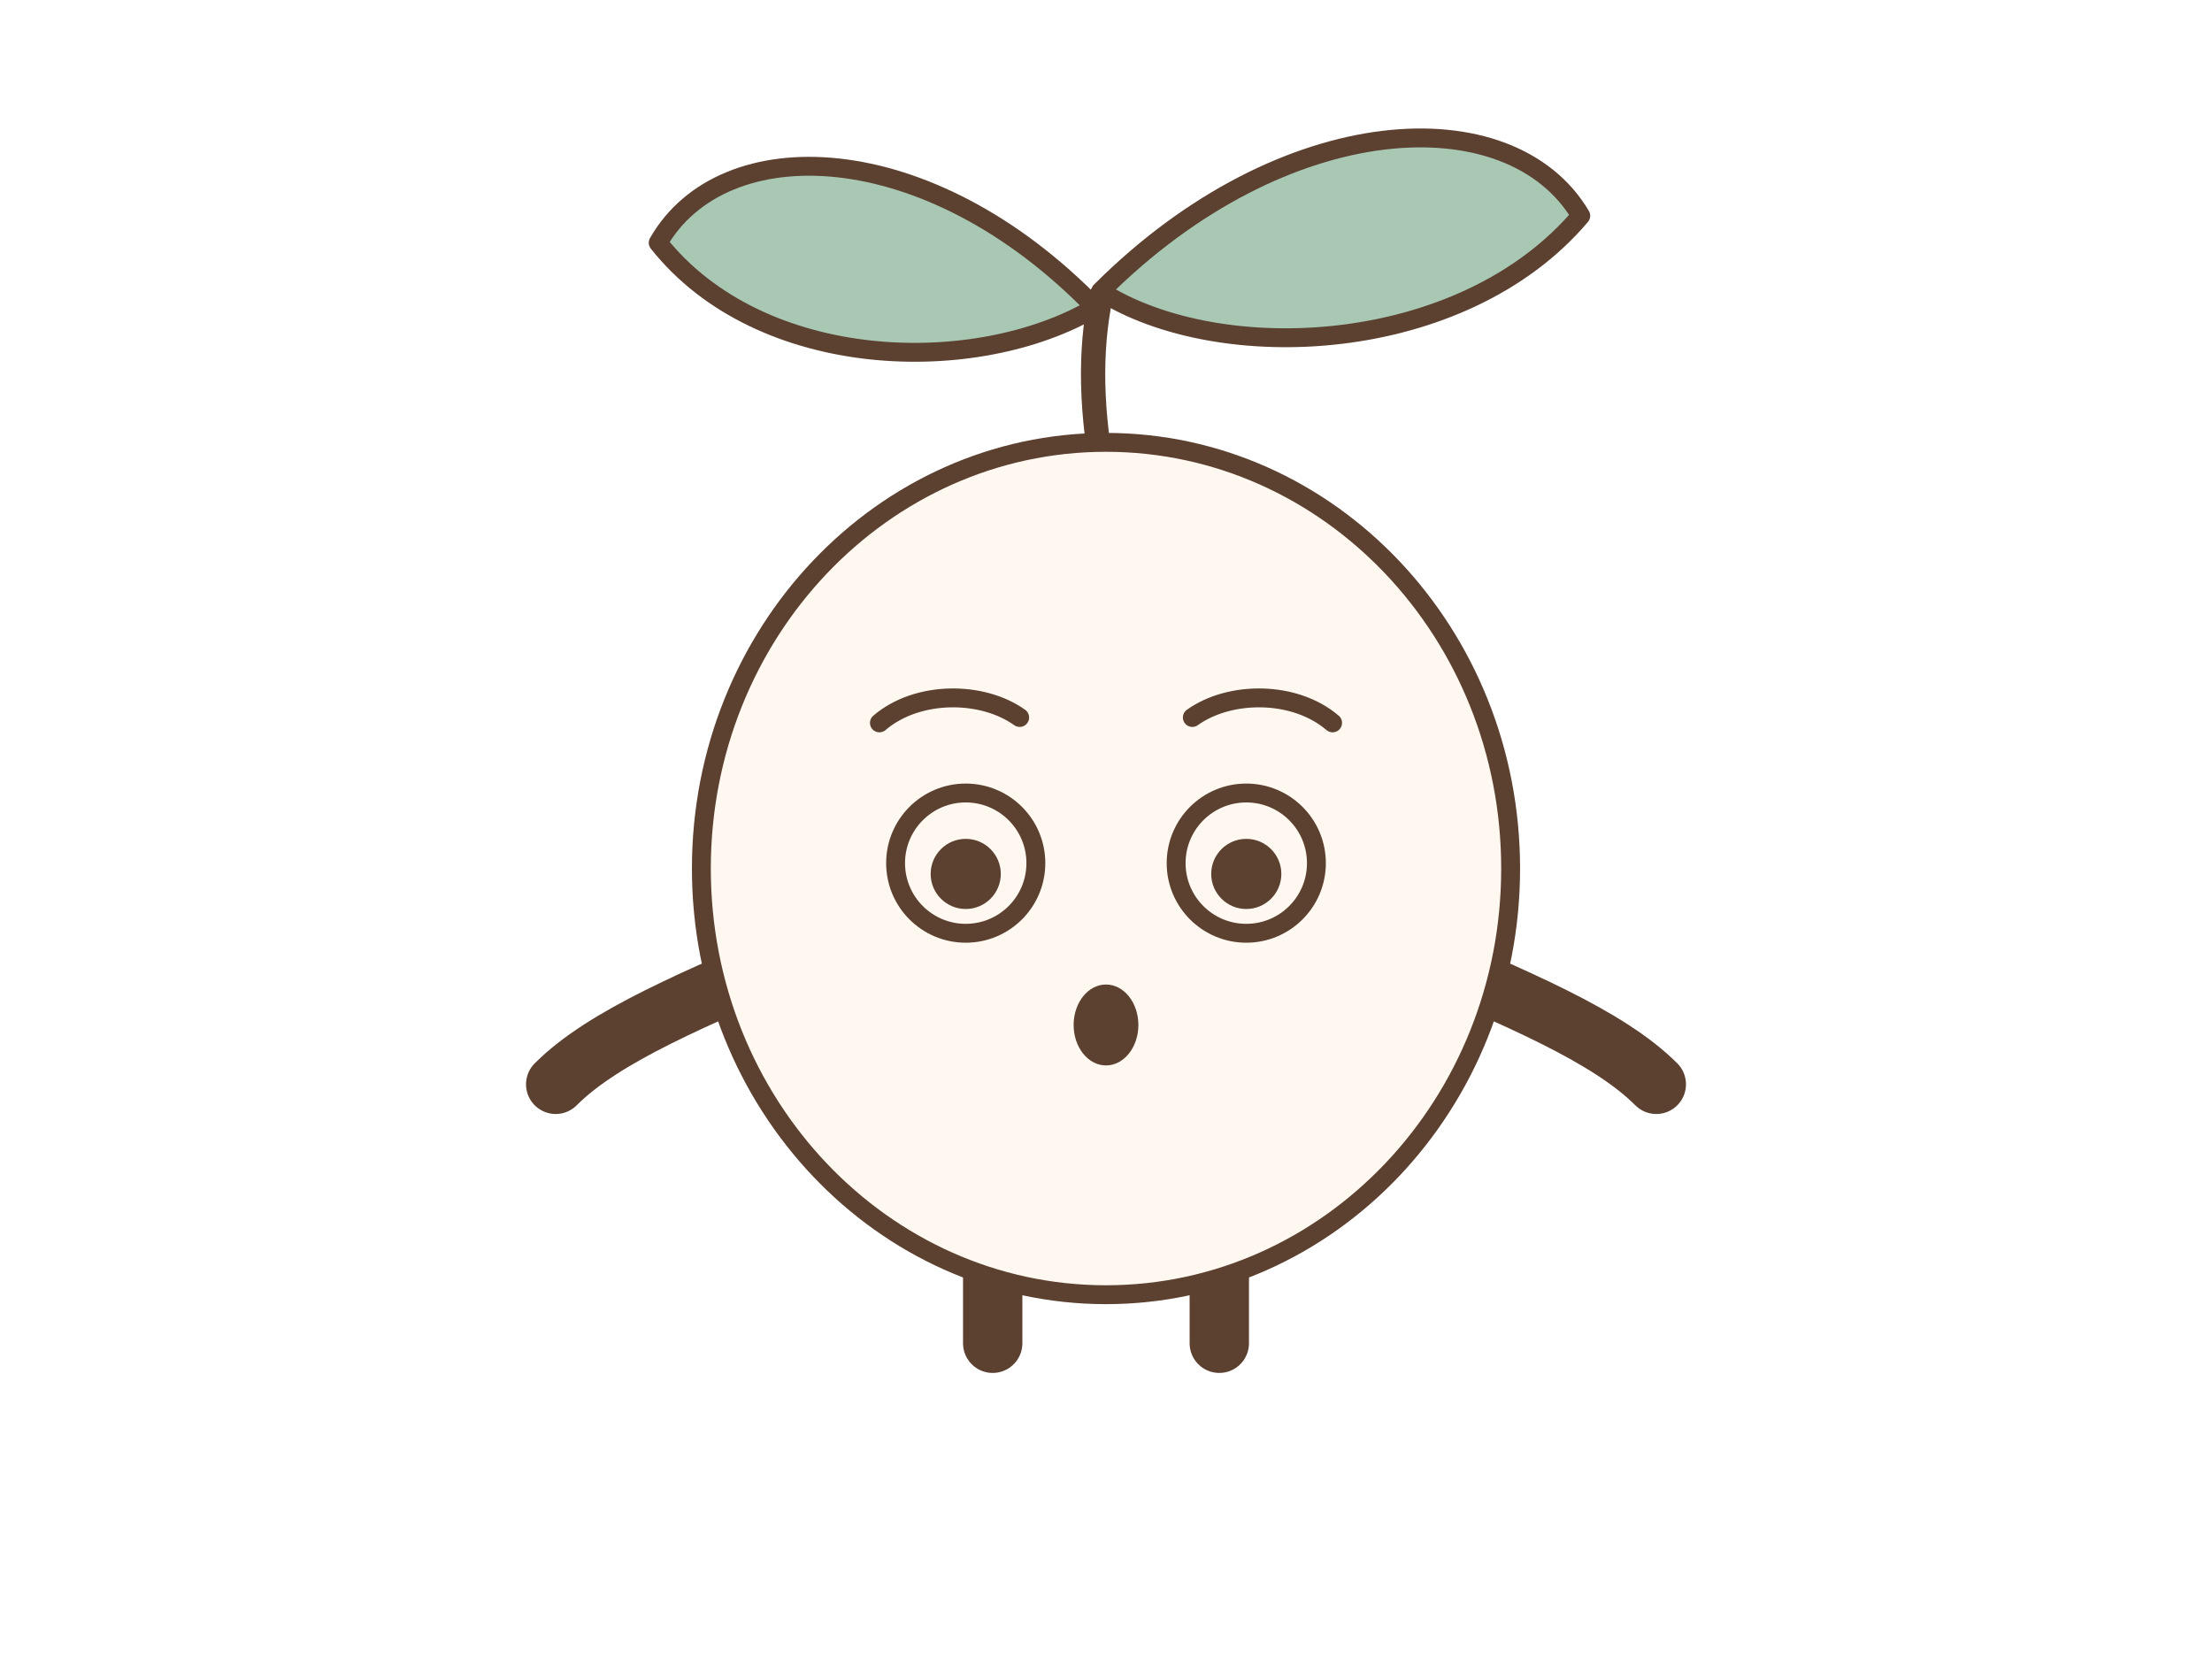
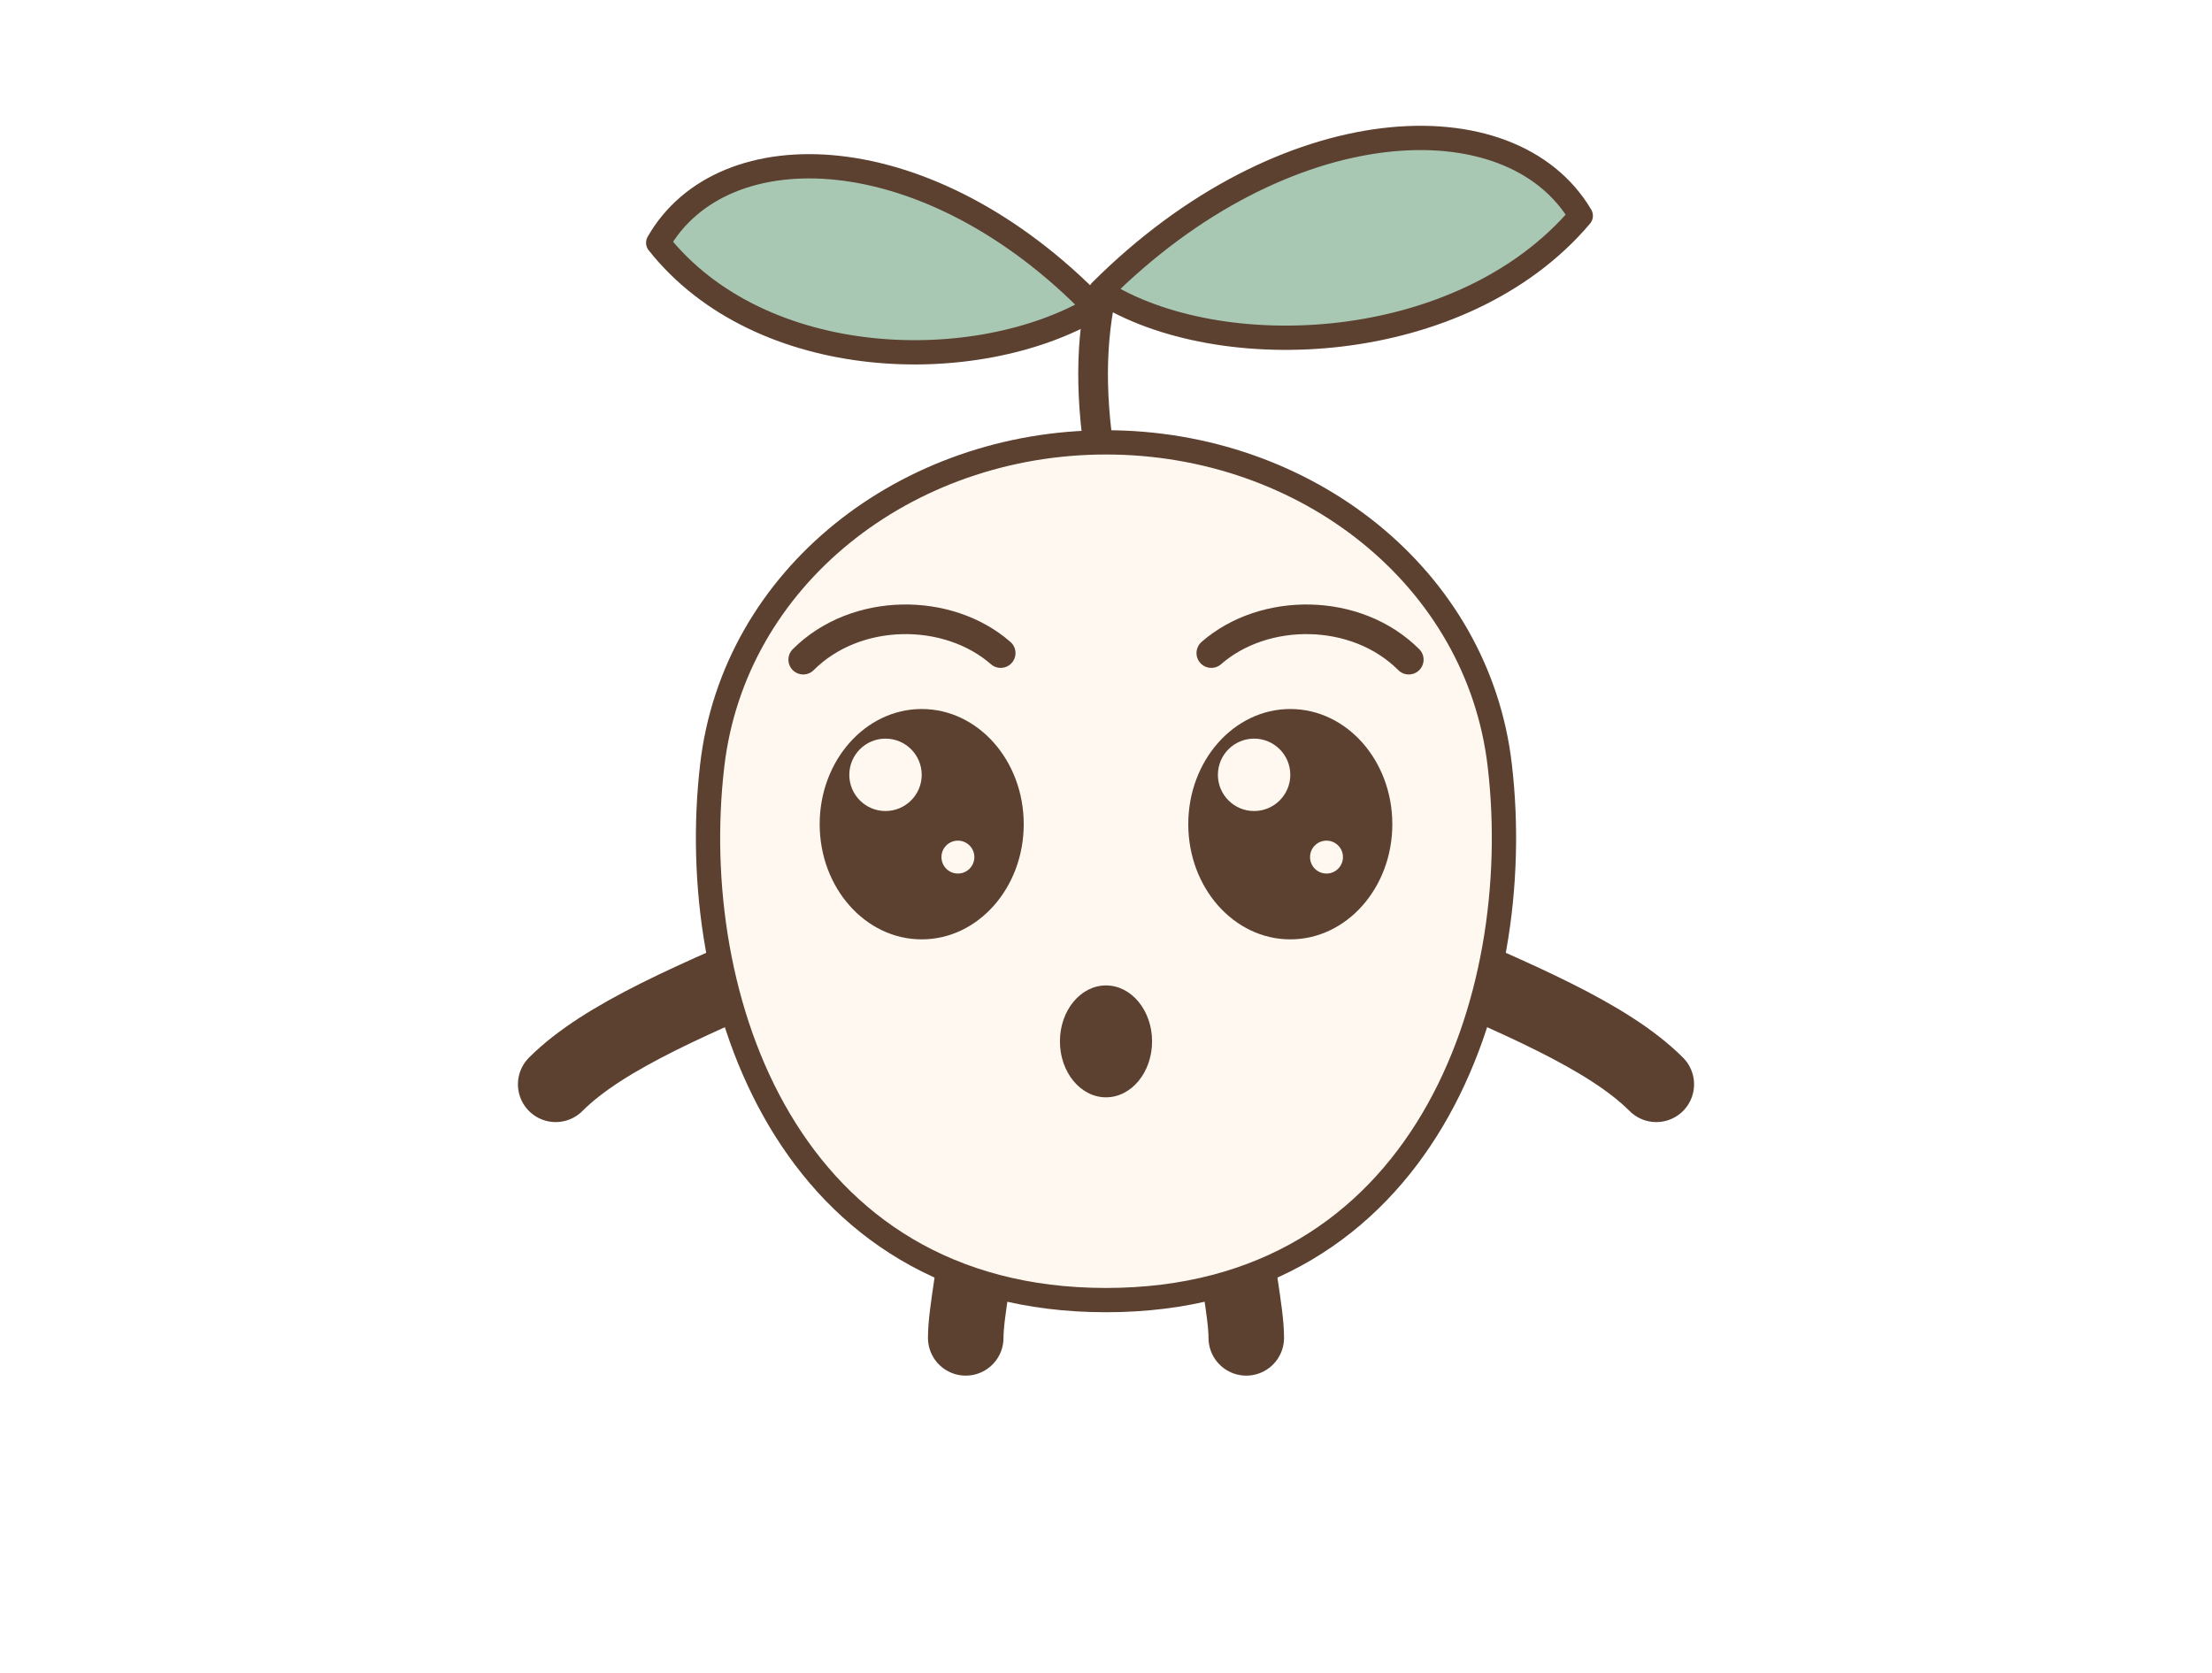
<svg xmlns="http://www.w3.org/2000/svg" viewBox="0 0 820 620" width="820" height="620">
-   <g fill="none" stroke="#5C4030" stroke-width="7" stroke-linecap="round" stroke-linejoin="round">
+   <g fill="none" stroke="#5C4030" stroke-width="9" stroke-linecap="round" stroke-linejoin="round">
    <g transform="translate(410 40)">
-       <path d="M -110 312 C -152 330, -186 344, -204 362" stroke-width="22" />
-       <path d="M 110 312 C 152 330, 186 344, 204 362" stroke-width="22" />
-       <path d="M -42 392 L -42 458" stroke-width="22" />
-       <path d="M 42 392 L 42 458" stroke-width="22" />
-       <path d="M 0 142 C -6 112, -6 90, -2 70" stroke-width="9" />
+       <path d="M -110 312 C -152 330, -186 344, -204 362" stroke-width="28" />
+       <path d="M 110 312 C 152 330, 186 344, 204 362" stroke-width="28" />
+       <path d="M -46 404 C -48 430, -52 446, -52 456" stroke-width="28" />
+       <path d="M 46 404 C 48 430, 52 446, 52 456" stroke-width="28" />
+       <path d="M 0 142 C -6 112, -6 90, -2 70" stroke-width="11" />
      <path d="M -4 74 C -66 10, -142 8, -166 50 C -128 98, -48 100, -4 74 Z" fill="#A8C8B4" />
      <path d="M -2 68 C 66 0, 150 -4, 176 40 C 132 92, 42 96, -2 68 Z" fill="#A8C8B4" />
-       <ellipse cx="0" cy="282" rx="150" ry="158" fill="#FFF8F0" />
-       <path d="M -84 228 C -70 216, -46 216, -32 226" />
-       <path d="M 84 228 C 70 216, 46 216, 32 226" />
-       <circle cx="-52" cy="280" r="26" fill="#FFF8F0" />
-       <circle cx="52" cy="280" r="26" fill="#FFF8F0" />
-       <circle cx="-52" cy="284" r="13" fill="#5C4030" stroke="none" />
-       <circle cx="52" cy="284" r="13" fill="#5C4030" stroke="none" />
-       <ellipse cx="0" cy="340" rx="12" ry="15" fill="#5C4030" stroke="none" />
+       <path d="M 0 124 C 74 124, 138 174, 146 244 C 156 330, 118 442, 0 442 C -118 442, -156 330, -146 244 C -138 174, -74 124, 0 124 Z" fill="#FFF8F0" />
+       <g transform="translate(0 -18) translate(0 286) scale(1.22) translate(0 -286)">
+         <path d="M -92 234 C -76 218, -48 218, -32 232" />
+         <path d="M 92 234 C 76 218, 48 218, 32 232" />
+         <ellipse cx="-56" cy="284" rx="31" ry="35" fill="#5C4030" stroke="none" />
+         <ellipse cx="56" cy="284" rx="31" ry="35" fill="#5C4030" stroke="none" />
+         <circle cx="-67" cy="269" r="11" fill="#FFF8F0" stroke="none" />
+         <circle cx="-45" cy="294" r="5" fill="#FFF8F0" stroke="none" />
+         <circle cx="45" cy="269" r="11" fill="#FFF8F0" stroke="none" />
+         <circle cx="67" cy="294" r="5" fill="#FFF8F0" stroke="none" />
+         <ellipse cx="0" cy="350" rx="14" ry="17" fill="#5C4030" stroke="none" />
+       </g>
    </g>
  </g>
</svg>
